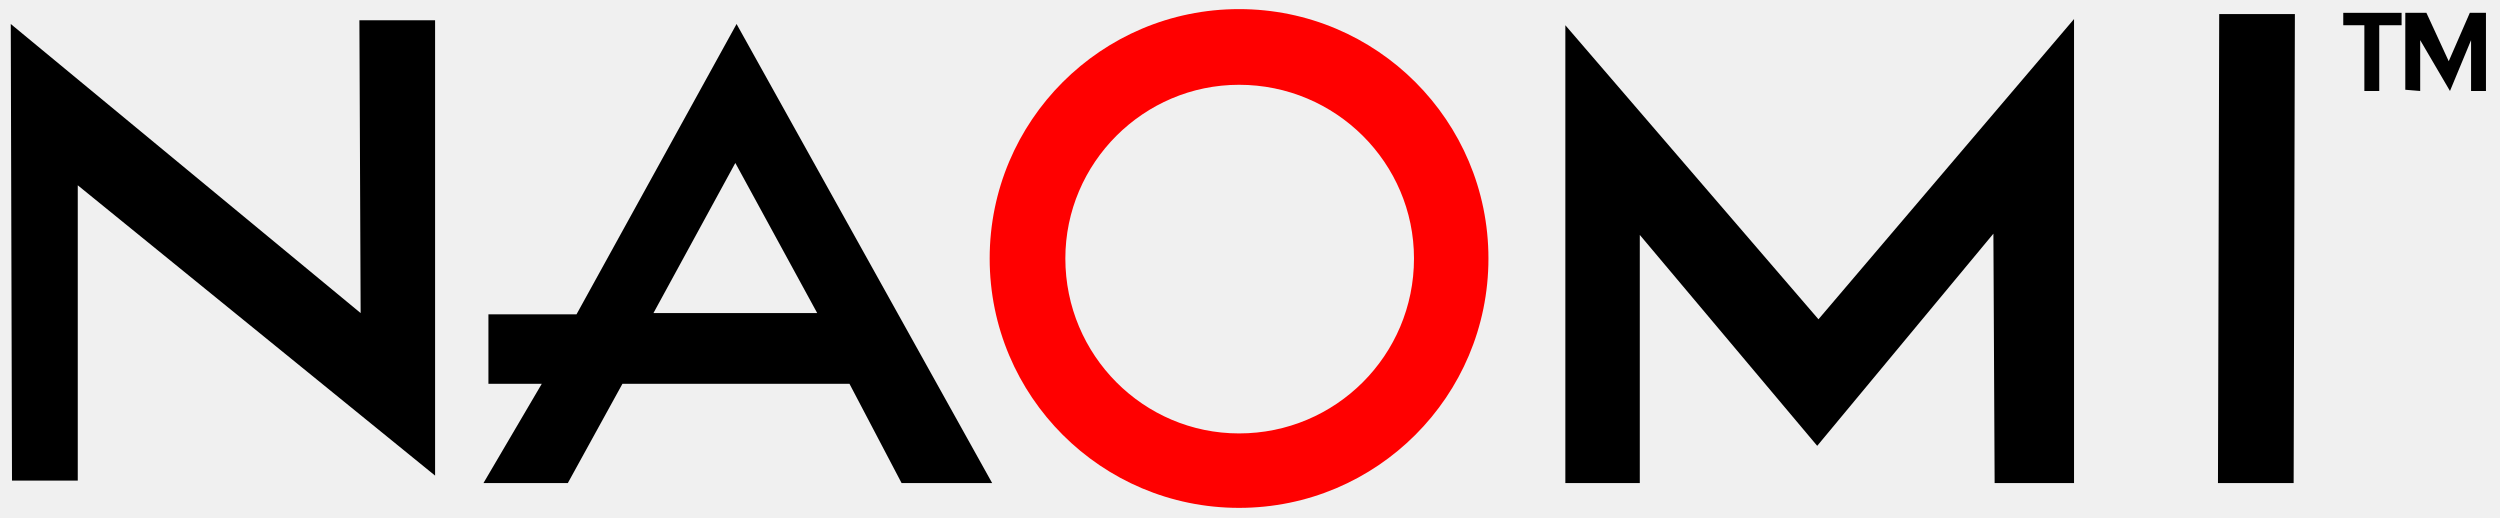
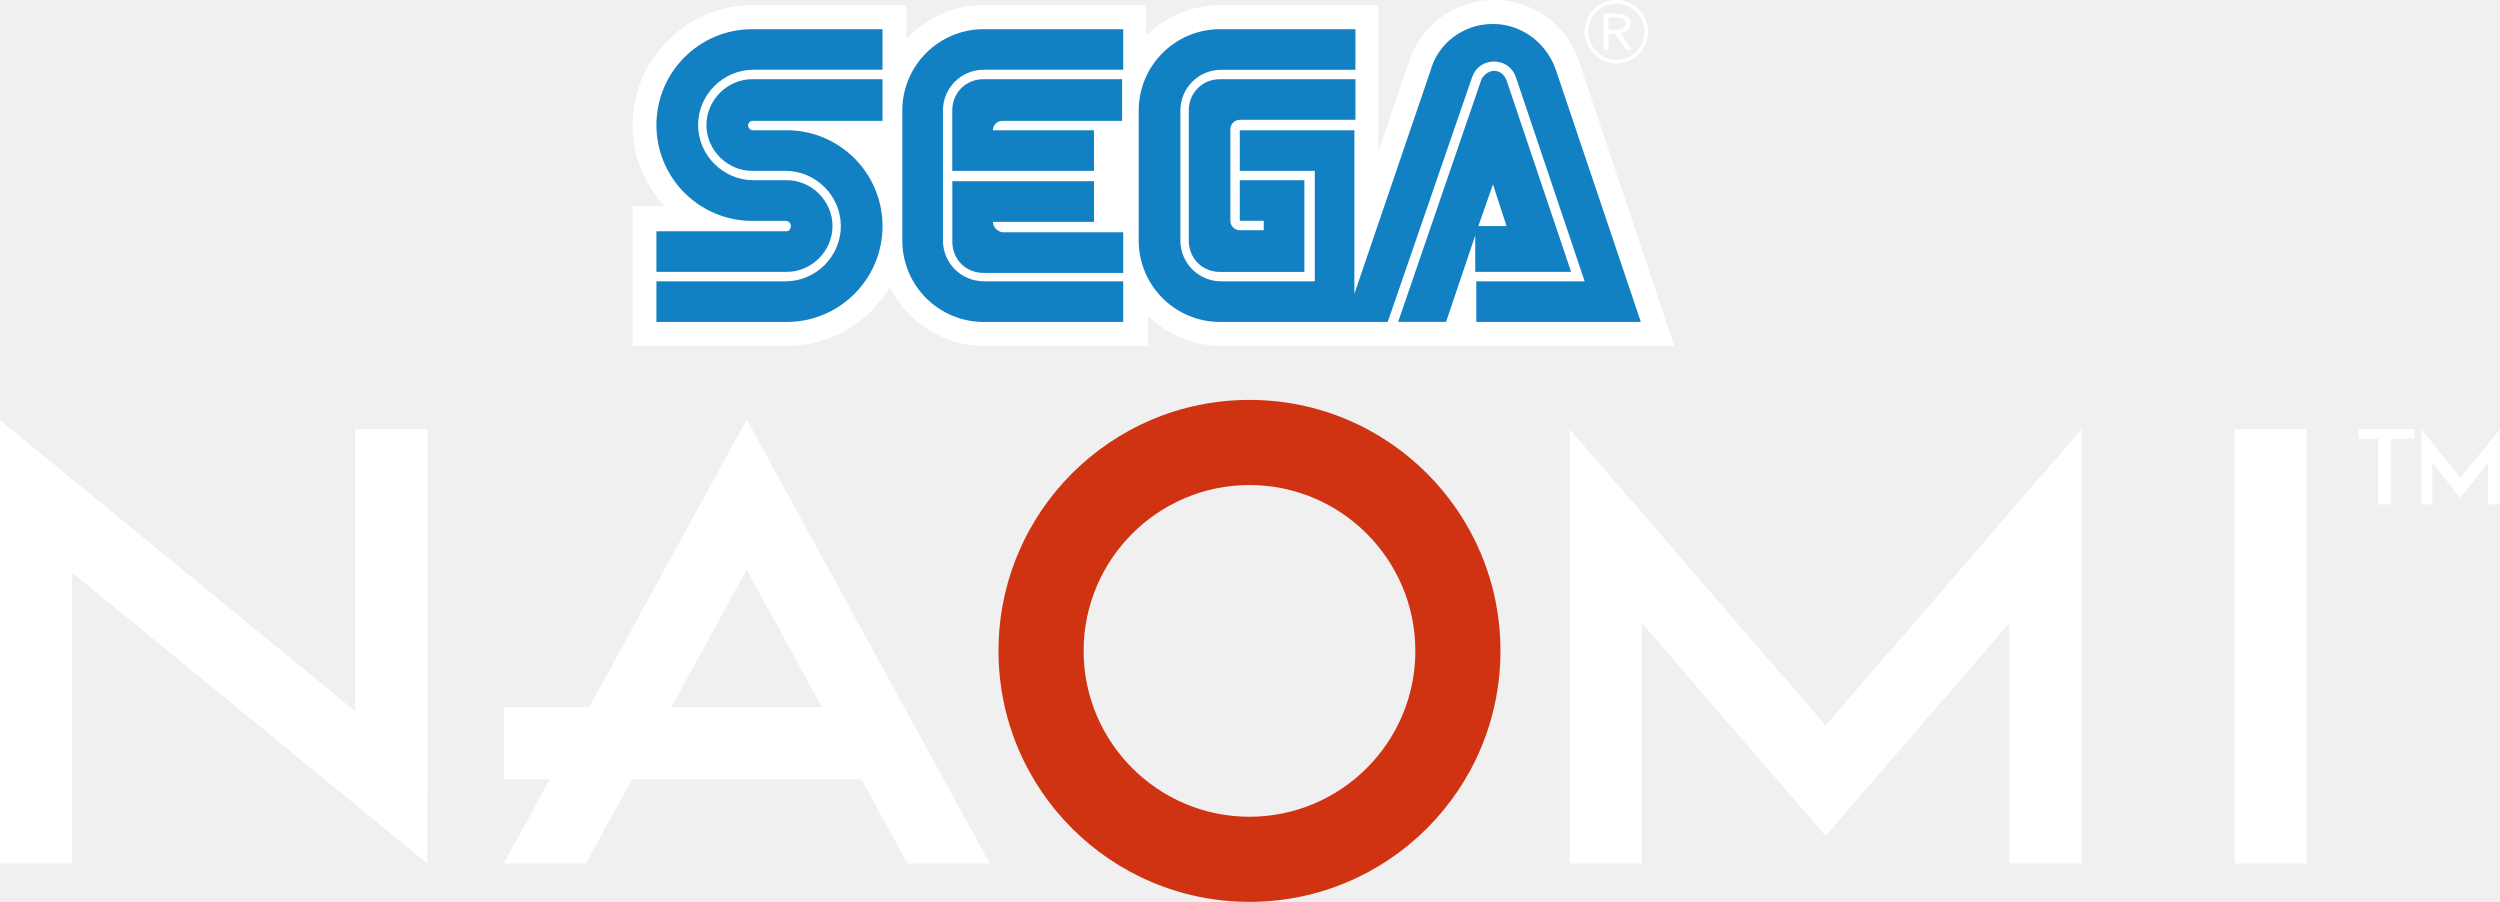
- <svg xmlns="http://www.w3.org/2000/svg" stroke-width="0.501" stroke-linejoin="bevel" fill-rule="evenodd" version="1.1" overflow="visible" width="417.6pt" height="86.4pt" viewBox="0 0 417.6 86.4">
-   <defs>
-     <marker id="DefaultArrow2" markerUnits="strokeWidth" viewBox="0 0 1 1" markerWidth="1" markerHeight="1" overflow="visible" orient="auto">
-       <g transform="scale(0.009259259)">
-         <path d="M -9 54 L -9 -54 L 117 0 z" />
-       </g>
-     </marker>
-     <marker id="DefaultArrow3" markerUnits="strokeWidth" viewBox="0 0 1 1" markerWidth="1" markerHeight="1" overflow="visible" orient="auto">
-       <g transform="scale(0.009259259)">
-         <path d="M -27 54 L -9 0 L -27 -54 L 135 0 z" />
-       </g>
-     </marker>
-     <marker id="DefaultArrow4" markerUnits="strokeWidth" viewBox="0 0 1 1" markerWidth="1" markerHeight="1" overflow="visible" orient="auto">
-       <g transform="scale(0.009259259)">
-         <path d="M -9,0 L -9,-45 C -9,-51.708 2.808,-56.580 9,-54 L 117,-9 C 120.916,-7.369 126.000,-4.242 126,0 C 126,4.242 120.916,7.369 117,9 L 9,54 C 2.808,56.580 -9,51.708 -9,45 z" />
-       </g>
-     </marker>
-     <marker id="DefaultArrow5" markerUnits="strokeWidth" viewBox="0 0 1 1" markerWidth="1" markerHeight="1" overflow="visible" orient="auto">
-       <g transform="scale(0.009259259)">
-         <path d="M -54, 0 C -54,29.807 -29.807,54 0,54 C 29.807,54 54,29.807 54,0 C 54,-29.807 29.807,-54 0,-54 C -29.807,-54 -54,-29.807 -54,0 z" />
-       </g>
-     </marker>
-     <marker id="DefaultArrow6" markerUnits="strokeWidth" viewBox="0 0 1 1" markerWidth="1" markerHeight="1" overflow="visible" orient="auto">
-       <g transform="scale(0.009259259)">
-         <path d="M -63,0 L 0,63 L 63,0 L 0,-63 z" />
-       </g>
-     </marker>
-     <marker id="DefaultArrow7" markerUnits="strokeWidth" viewBox="0 0 1 1" markerWidth="1" markerHeight="1" overflow="visible" orient="auto">
-       <g transform="scale(0.009259259)">
-         <path d="M 18,-54 L 108,-54 L 63,0 L 108,54 L 18, 54 L -36,0 z" />
-       </g>
-     </marker>
-     <marker id="DefaultArrow8" markerUnits="strokeWidth" viewBox="0 0 1 1" markerWidth="1" markerHeight="1" overflow="visible" orient="auto">
-       <g transform="scale(0.009259259)">
-         <path d="M -36,0 L 18,-54 L 54,-54 L 18,-18 L 27,-18 L 63,-54 L 99,-54 L 63,-18 L 72,-18 L 108,-54 L 144,-54 L 90,0 L 144,54 L 108,54 L 72,18 L 63,18 L 99,54 L 63,54 L 27,18 L 18,18 L 54,54 L 18,54 z" />
-       </g>
-     </marker>
-     <marker id="DefaultArrow9" markerUnits="strokeWidth" viewBox="0 0 1 1" markerWidth="1" markerHeight="1" overflow="visible" orient="auto">
-       <g transform="scale(0.009259259)">
-         <path d="M 0,45 L -45,0 L 0, -45 L 45, 0 z M 0, 63 L-63, 0 L 0, -63 L 63, 0 z" />
-       </g>
-     </marker>
-     <filter id="StainedFilter">
-       <feBlend mode="multiply" in2="BackgroundImage" in="SourceGraphic" result="blend" />
-       <feComposite in="blend" in2="SourceAlpha" operator="in" result="comp" />
-     </filter>
-     <filter id="BleachFilter">
-       <feBlend mode="screen" in2="BackgroundImage" in="SourceGraphic" result="blend" />
-       <feComposite in="blend" in2="SourceAlpha" operator="in" result="comp" />
-     </filter>
-     <filter id="InvertTransparencyBitmapFilter">
-       <feComponentTransfer>
-         <feFuncR type="gamma" amplitude="1.055" exponent=".417" offset="-0.055" />
-         <feFuncG type="gamma" amplitude="1.055" exponent=".417" offset="-0.055" />
-         <feFuncB type="gamma" amplitude="1.055" exponent=".417" offset="-0.055" />
-       </feComponentTransfer>
-       <feComponentTransfer>
-         <feFuncR type="linear" slope="-1" intercept="1" />
-         <feFuncG type="linear" slope="-1" intercept="1" />
-         <feFuncB type="linear" slope="-1" intercept="1" />
-         <feFuncA type="linear" slope="1" intercept="0" />
-       </feComponentTransfer>
-       <feComponentTransfer>
-         <feFuncR type="gamma" amplitude="1" exponent="2.4" offset="0" />
-         <feFuncG type="gamma" amplitude="1" exponent="2.4" offset="0" />
-         <feFuncB type="gamma" amplitude="1" exponent="2.4" offset="0" />
-       </feComponentTransfer>
-     </filter>
-   </defs>
-   <g id="Document" fill="none" stroke="black" font-family="Times New Roman" font-size="16" transform="scale(1 -1)">
-     <g id="Spread" transform="translate(0 -86.4)">
-       <g id="Layer 1">
-         <path d="M 72.677,6.953 L 72.677,83.014 L 60.033,83.014 L 60.241,34.104 L 1.798,82.392 L 2.004,6.125 L 12.989,6.125 L 12.989,55.449 L 72.677,6.953" stroke="none" fill="#000000" />
-         <path d="M 80.758,5.711 L 90.498,22.29 L 81.586,22.29 L 81.586,33.896 L 96.301,33.896 L 123.037,82.392 L 165.729,5.711 L 150.6,5.711 L 141.896,22.29 L 103.971,22.29 L 94.85,5.711 L 80.758,5.711 M 109.151,34.104 L 136.507,34.104 L 122.829,59.179 L 109.151,34.104" stroke="none" fill="#000000" />
-         <path d="M 273.912,5.711 L 261.476,5.711 L 261.476,82.184 L 303.756,33.067 L 346.447,83.22 L 346.447,5.711 L 333.183,5.711 L 332.977,47.368 L 303.547,11.928 L 273.912,47.16 L 273.912,5.711" stroke="none" fill="#000000" />
-         <path d="M 370.488,5.711 L 370.696,84.051 L 383.338,84.051 L 383.13,5.711 L 370.488,5.711" stroke="none" fill="#000000" />
-         <path d="M 394.943,71.201 L 394.943,82.184 L 391.419,82.184 L 391.419,84.257 L 401.162,84.257 L 401.162,82.184 L 397.43,82.184 L 397.43,71.201 L 394.943,71.201" stroke="none" fill="#000000" />
-         <path d="M 401.782,71.407 L 401.782,84.257 L 405.306,84.257 L 409.035,76.173 L 412.559,84.257 L 415.254,84.257 L 415.254,71.201 L 412.767,71.201 L 412.767,79.696 L 409.244,71.201 L 404.269,79.696 L 404.269,71.201 L 401.782,71.407" stroke="none" fill="#000000" />
-         <path d="M 165.315,43.222 C 165.315,66.226 183.967,84.879 206.972,84.879 C 229.976,84.879 248.629,66.226 248.629,43.222 C 248.629,20.217 229.976,1.565 206.972,1.565 C 183.967,1.565 165.315,20.217 165.315,43.222 M 206.972,14.001 C 223.137,14.001 236.193,27.057 236.193,43.222 C 236.193,59.179 223.137,72.237 206.972,72.237 C 191.014,72.237 177.956,59.179 177.956,43.222 C 177.956,27.057 191.014,14.001 206.972,14.001" stroke="none" fill="#ff0000" />
-       </g>
-     </g>
-   </g>
+ <svg xmlns="http://www.w3.org/2000/svg" id="Layer_1" data-name="Layer 1" viewBox="0 0 3839 1384.9">
+   <path d="M2425.4,96A137.653,137.653,0,0,0,2163,96l-46.4,137.6V8h-243.1c-43.2,0-83.2,17.6-113.6,46.4V8h-249.5c-46.4,0-88,19.2-118.4,51.2V8H1155.3c-100.8,0-184,83.2-184,184a182.325,182.325,0,0,0,49.6,124.8h-49.6v214.4H1208c67.2,0,124.8-35.2,158.4-89.6,27.2,52.8,81.6,89.6,145.6,89.6h251.1V484.8c28.8,28.8,68.8,46.4,113.6,46.4H2570.9Z" transform="translate(0 0)" style="fill:#fff" />
+   <path d="M1208,355.1H1008v62.4h200c38.4,0,70.4-32,70.4-70.4s-32-70.4-70.4-70.4h-51.2C1110.4,276.7,1072,238.3,1072,191.9s38.4-84.8,84.8-84.8h198.4V44.8h-200a147.2,147.2,0,1,0,0,294.4H1206.4a7.558,7.558,0,0,1,8,8C1214.4,351.9,1211.2,355.1,1208,355.1Z" transform="translate(0 0)" style="fill:#1281c4" />
+   <path d="M1155.2,185.6h200v-64h-200c-38.4,0-70.4,32-70.4,70.4s32,70.4,70.4,70.4h51.2c46.4,0,84.8,38.4,84.8,84.8s-38.4,84.8-84.8,84.8h-198.4v62.4h200A147.2,147.2,0,0,0,1208,200h-51.2a7.558,7.558,0,0,1-8-8A6.882,6.882,0,0,1,1155.2,185.6Z" transform="translate(0 0)" style="fill:#1281c4" />
+   <path d="M1873.5,121.6c-27.2,0-48,20.8-48,48v200c0,27.2,20.8,48,48,48H2003V276.7h-99.2v62.4h36.8v14.4h-36.8a14.34,14.34,0,0,1-14.4-14.4V198.4a14.34,14.34,0,0,1,14.4-14.4h177.6V121.6Z" transform="translate(0 0)" style="fill:#1281c4" />
+   <path d="M2267,417.5h145.6l-99.2-294.3c-3.2-8-9.6-14.4-19.2-14.4-8,0-16,6.4-19.2,12.8l-128,372.7h73.6l44.8-132.8v56Zm25.6-134.4,20.8,64H2270.2Z" transform="translate(0 0)" style="fill:#1281c4" />
+   <path d="M2390.2,110.4c-12.8-41.6-51.2-73.6-97.6-73.6s-84.8,30.4-96,72L2079.8,451.1V200h-176v62.4H2019V432H1875a62.477,62.477,0,0,1-62.4-62.4v-200a62.477,62.477,0,0,1,62.4-62.4h206.4V44.8h-208a124.961,124.961,0,0,0-124.8,124.8v200a124.961,124.961,0,0,0,124.8,124.8H2131l129.6-375.9c4.8-14.4,17.6-24,33.6-24s28.8,9.6,33.6,24L2433.4,432H2267v62.4h252.7Z" transform="translate(0 0)" style="fill:#1281c4" />
+   <path d="M1510.4,431.9a62.477,62.477,0,0,1-62.4-62.4v-200a62.477,62.477,0,0,1,62.4-62.4h214.4V44.8H1510.4a124.961,124.961,0,0,0-124.8,124.8v200a124.961,124.961,0,0,0,124.8,124.8h214.4V432H1510.4Z" transform="translate(0 0)" style="fill:#1281c4" />
+   <path d="M1524.8,340.7H1680V278.3H1462.4v92.8c0,27.2,20.8,48,48,48h214.4V356.7h-185.6C1531.2,355.1,1524.8,348.7,1524.8,340.7Z" transform="translate(0 0)" style="fill:#1281c4" />
+   <path d="M1679.9,200H1524.7a14.34,14.34,0,0,1,14.4-14.4h184v-64H1510.3c-27.2,0-48,20.8-48,48v92.8h217.6Z" transform="translate(0 0)" style="fill:#1281c4" />
+   <path d="M2482.1,0a48.7,48.7,0,1,0,48.7,48.7A48.695,48.695,0,0,0,2482.1,0Zm0,91.8a43.1,43.1,0,1,1,43.1-43.1A43.041,43.041,0,0,1,2482.1,91.8Z" transform="translate(0 0)" style="fill:#fff" />
+   <path d="M2462.4,21h16.4c12.4,0,25.5,1.6,25.5,15.3,0,8.1-6.1,13.4-16,14.7l18.2,25.6h-9.3l-17.3-25h-9.8v25h-7.6L2462.4,21ZM2470,45.4h6.8c8.4,0,19.3,0,19.3-9.2,0-8-8-9.2-15.4-9.2H2470V45.4Z" transform="translate(0 0)" style="fill:#fff" />
+   <polygon points="3621.6 659 3621.6 673.6 3651.9 673.6 3651.9 774.6 3671.9 774.6 3671.9 673.9 3707.5 673.6 3707.5 659 3621.6 659" style="fill:#fff" />
+   <path d="M3839,659.1V774.6h-18.5V710.5l-42.6,54L3735.2,710.5s-.1,63.9.1,64c.3.1-17.1,0-17.1,0V659l60.1,74.6Z" transform="translate(0 0)" style="fill:#fff" />
+   <rect x="774.1" y="1085.9" width="564" height="110.8" style="fill:#fff" />
+   <rect x="3431.4" y="659" width="110.8" height="666.9" style="fill:#fff" />
+   <polygon points="3196.4 659 2803.4 1114.1 2410.5 659 2410.5 1325.9 2521.3 1325.9 2521.3 956.8 2803.4 1283.7 3085.6 956.8 3085.6 1325.9 3196.4 1325.9 3196.4 659" style="fill:#fff" />
+   <rect x="545.3" y="659" width="110.8" height="554" style="fill:#fff" />
+   <rect y="765.5" width="110.8" height="560.4" style="fill:#fff" />
+   <polygon points="656 1182.7 656 1325.9 0 788.4 0 645.2 656 1182.7" style="fill:#fff" />
+   <path d="M1918.7,614.1c-212.8,0-385.4,172.5-385.4,385.4s172.5,385.4,385.4,385.4c212.8,0,385.4-172.5,385.4-385.4S2131.6,614.1,1918.7,614.1Zm0,110.8c-151.7,0-274.6,122.9-274.6,274.6s122.9,274.6,274.6,274.6,274.6-122.9,274.6-274.6S2070.4,724.9,1918.7,724.9Zm0,529.3C1778.2,1254.2,1664,1139.9,1664,999.5c0-140.5,114.3-254.7,254.7-254.7,140.5,0,254.7,114.3,254.7,254.7C2173.5,1139.9,2059.2,1254.2,1918.7,1254.2Zm0,19.9c-151.7,0-274.6-122.9-274.6-274.6S1767,724.9,1918.7,724.9s274.6,122.9,274.6,274.6C2193.3,1151.1,2070.4,1274.1,1918.7,1274.1Z" transform="translate(0 0)" style="fill:#cf3312" />
+   <polygon points="899.8 1325.9 1146.6 874.8 1393.5 1325.9 1519.8 1325.9 1146.6 644.1 773.5 1325.9 899.8 1325.9" style="fill:#fff" />
</svg>
